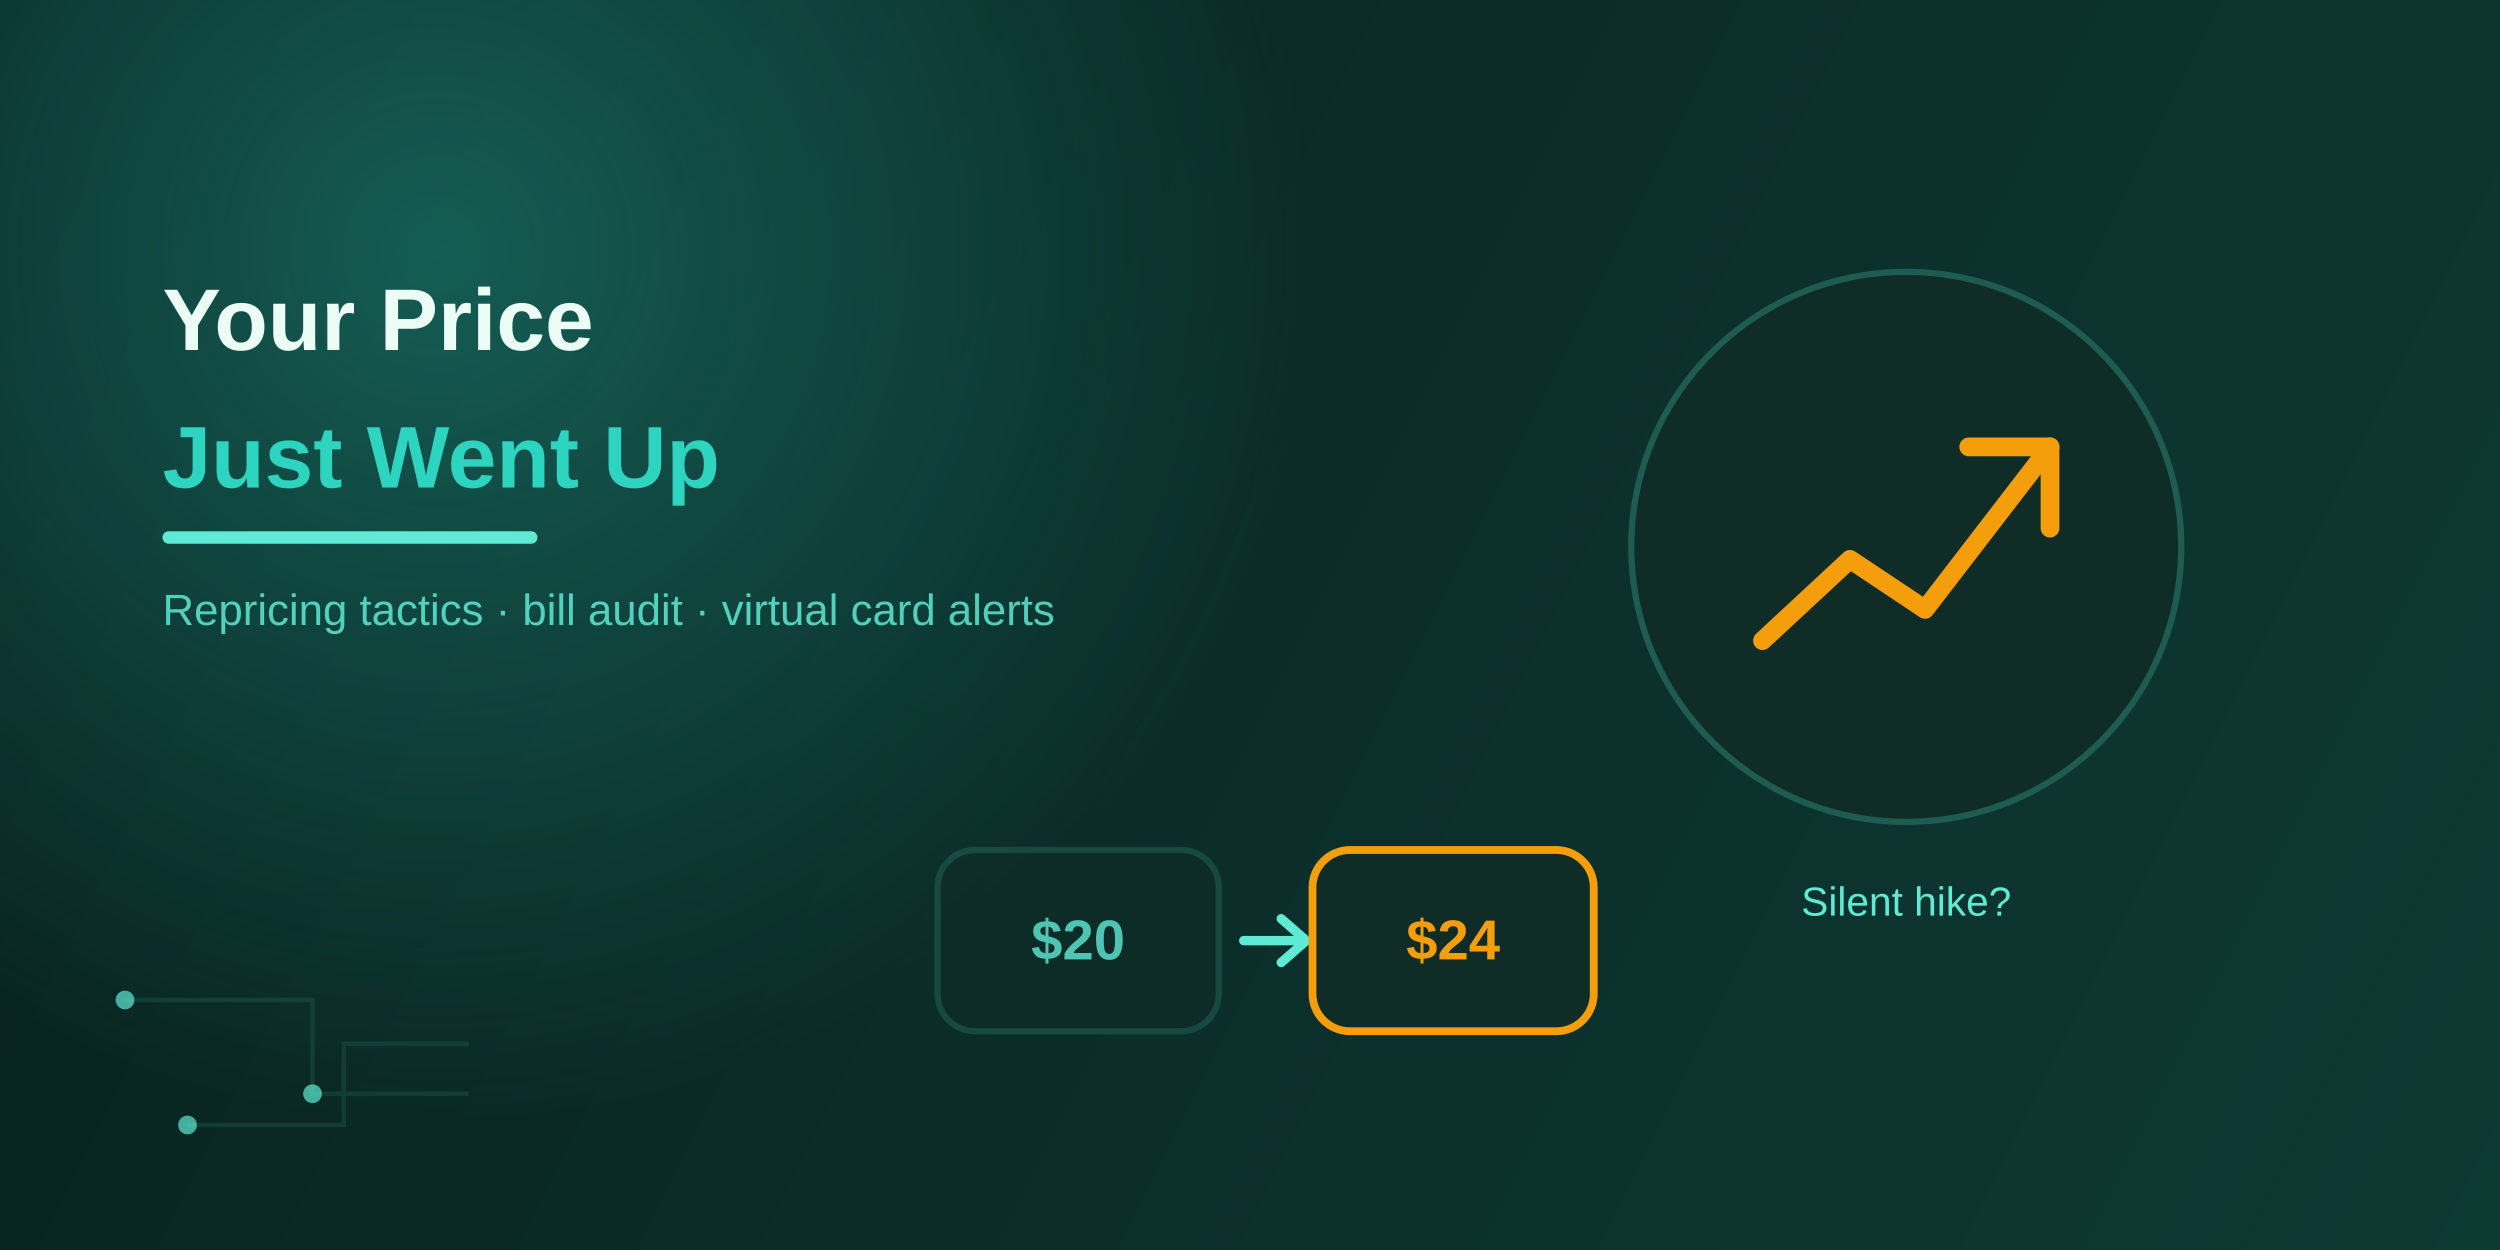
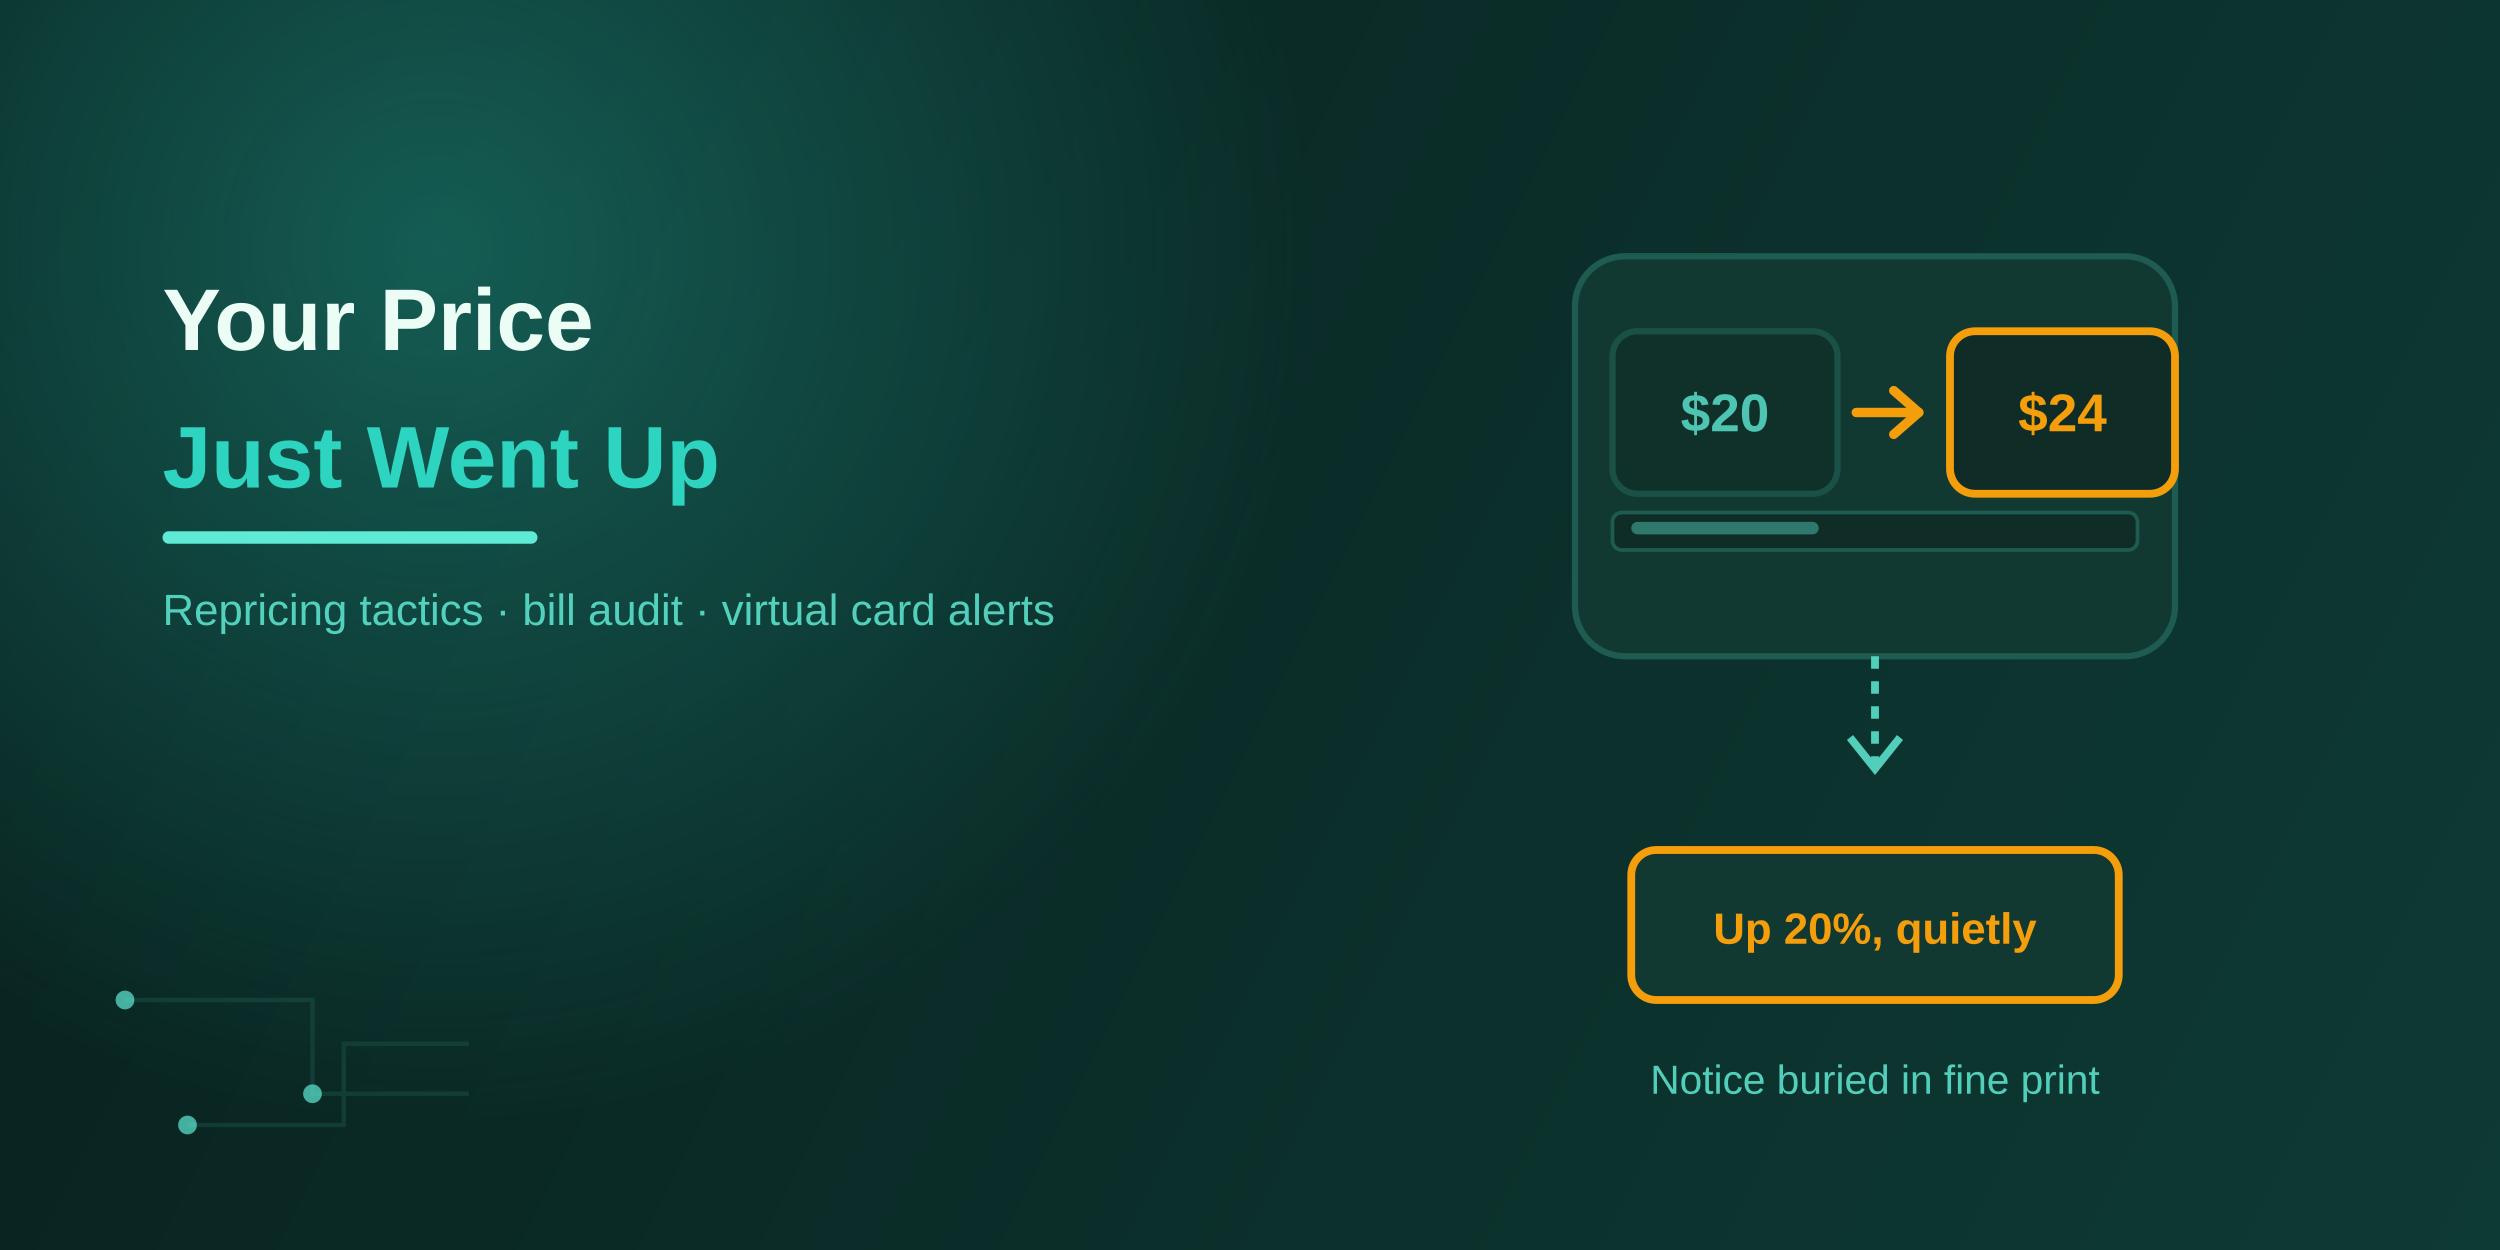
<svg xmlns="http://www.w3.org/2000/svg" viewBox="0 0 800 400" role="img" aria-label="AI subscription price hikes without notice: bill check cover image">
  <defs>
    <linearGradient id="bgGradPhnEn" x1="0" y1="0" x2="800" y2="400" gradientUnits="userSpaceOnUse">
      <stop offset="0" stop-color="#08201d" />
      <stop offset="1" stop-color="#0e3a34" />
    </linearGradient>
    <radialGradient id="glowPhnEn" cx="140" cy="80" r="280" gradientUnits="userSpaceOnUse">
      <stop offset="0" stop-color="#2dd4bf" stop-opacity="0.32" />
      <stop offset="1" stop-color="#2dd4bf" stop-opacity="0" />
    </radialGradient>
  </defs>
  <rect width="800" height="400" fill="url(#bgGradPhnEn)" />
  <rect width="800" height="400" fill="url(#glowPhnEn)" />
  <g stroke="#1e5b50" stroke-width="1.4" opacity="0.4" fill="none">
    <path d="M40 320 h60 v30 h50" />
    <path d="M60 360 h50 v-26 h40" />
  </g>
  <g fill="#5eead4" opacity="0.7">
    <circle cx="40" cy="320" r="3" />
    <circle cx="100" cy="350" r="3" />
    <circle cx="60" cy="360" r="3" />
  </g>
  <text x="52" y="112" font-family="'Segoe UI',Arial,sans-serif" font-size="28" font-weight="700" fill="#ecfdf5">Your Price</text>
  <text x="52" y="156" font-family="'Segoe UI',Arial,sans-serif" font-size="28" font-weight="700" fill="#2dd4bf">Just Went Up</text>
  <rect x="52" y="170" width="120" height="4" rx="2" fill="#5eead4" />
  <text x="52" y="200" font-family="'Segoe UI',Arial,sans-serif" font-size="14" font-weight="400" fill="#5eead4" opacity="0.85">Repricing tactics · bill audit · virtual card alerts</text>
-   <g transform="translate(610,175)">
-     <circle r="88" fill="#0f2c26" stroke="#1e5b50" stroke-width="2" />
-     <polyline points="-46,30 -18,4 6,20 46,-32" fill="none" stroke="#f59e0b" stroke-width="6" stroke-linecap="round" stroke-linejoin="round" />
-     <polyline points="20,-32 46,-32 46,-6" fill="none" stroke="#f59e0b" stroke-width="6" stroke-linecap="round" stroke-linejoin="round" />
-     <text x="0" y="118" text-anchor="middle" font-family="'Segoe UI',Arial,sans-serif" font-size="13" fill="#5eead4">Silent hike?</text>
+   <g transform="translate(600,146)">
+     <rect x="-96" y="-64" width="192" height="128" rx="16" fill="#123832" stroke="#1e5b50" stroke-width="2" />
+     <rect x="-84" y="-40" width="72" height="52" rx="8" fill="#0f2c26" stroke="#1e5b50" stroke-width="2" opacity="0.7" />
+     <text x="-48" y="-8" text-anchor="middle" font-family="'Segoe UI',Arial,sans-serif" font-size="17" font-weight="700" fill="#5eead4" opacity="0.8">$20</text>
+     <path d="M-6 -14 h20" stroke="#f59e0b" stroke-width="3" stroke-linecap="round" />
+     <path d="M6 -21 l8 7 -8 7" fill="none" stroke="#f59e0b" stroke-width="3" stroke-linecap="round" stroke-linejoin="round" />
+     <rect x="24" y="-40" width="72" height="52" rx="8" fill="#0f2c26" stroke="#f59e0b" stroke-width="2.5" />
+     <text x="60" y="-8" text-anchor="middle" font-family="'Segoe UI',Arial,sans-serif" font-size="17" font-weight="700" fill="#f59e0b">$24</text>
+     <rect x="-84" y="18" width="168" height="12" rx="3" fill="#0f2c26" stroke="#1e5b50" stroke-width="1.2" />
+     <rect x="-78" y="21" width="60" height="4" rx="2" fill="#5eead4" opacity="0.4" />
  </g>
-   <g>
-     <rect x="300" y="272" width="90" height="58" rx="12" fill="#0f2c26" stroke="#1e5b50" stroke-width="2" opacity="0.6" />
-     <text x="345" y="307" text-anchor="middle" font-family="'Segoe UI',Arial,sans-serif" font-size="18" font-weight="700" fill="#5eead4" opacity="0.8">$20</text>
-     <path d="M398 301 h18" stroke="#5eead4" stroke-width="3" stroke-linecap="round" />
-     <path d="M410 294 l8 7 -8 7" fill="none" stroke="#5eead4" stroke-width="3" stroke-linecap="round" stroke-linejoin="round" />
-     <rect x="420" y="272" width="90" height="58" rx="12" fill="#0f2c26" stroke="#f59e0b" stroke-width="2.5" />
-     <text x="465" y="307" text-anchor="middle" font-family="'Segoe UI',Arial,sans-serif" font-size="18" font-weight="700" fill="#f59e0b">$24</text>
+   <g stroke="#5eead4" stroke-width="2.5" fill="none" opacity="0.85">
+     <path d="M600 210 v34" stroke-dasharray="4 4" />
+     <path d="M592 236 l8 10 l8 -10" fill="none" />
  </g>
+   <g transform="translate(600,296)">
+     <rect x="-78" y="-24" width="156" height="48" rx="8" fill="#123832" stroke="#f59e0b" stroke-width="2.5" />
+     <text x="0" y="6" text-anchor="middle" font-family="'Segoe UI',Arial,sans-serif" font-size="14" fill="#f59e0b" font-weight="700">Up 20%, quietly</text>
+   </g>
+   <text x="600" y="350" text-anchor="middle" font-family="'Segoe UI',Arial,sans-serif" font-size="13" fill="#5eead4" opacity="0.85">Notice buried in fine print</text>
</svg>
